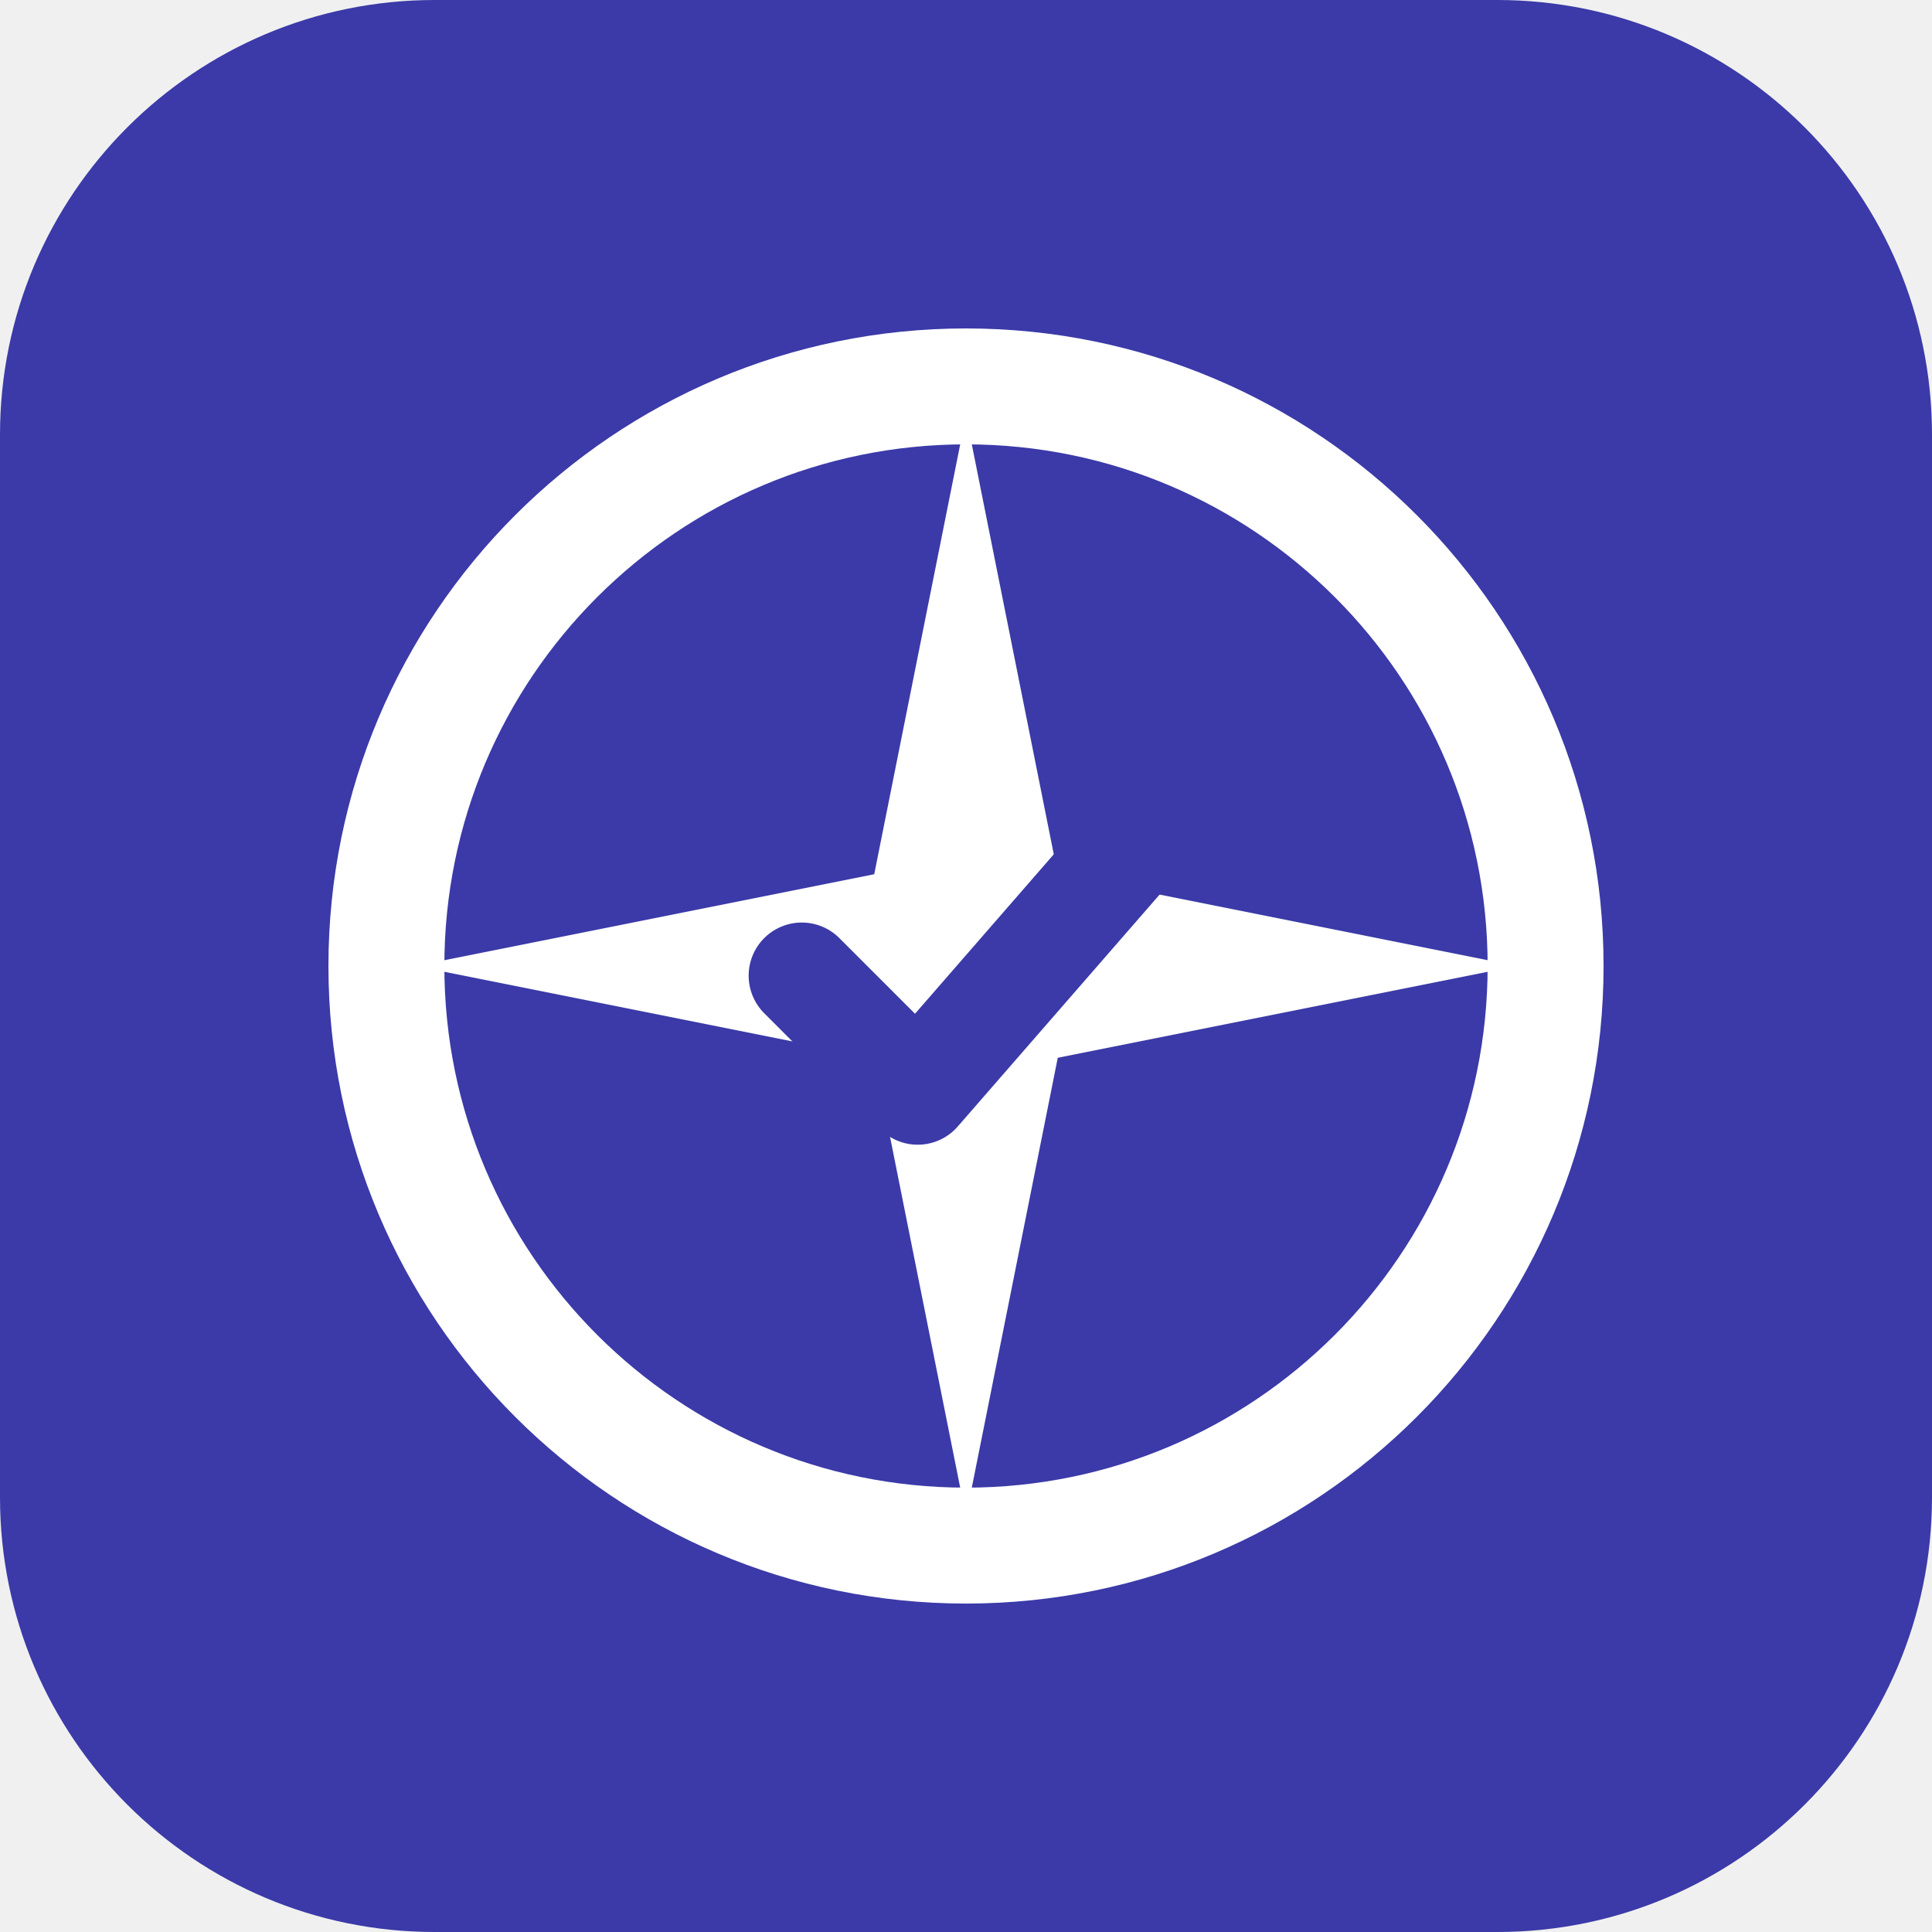
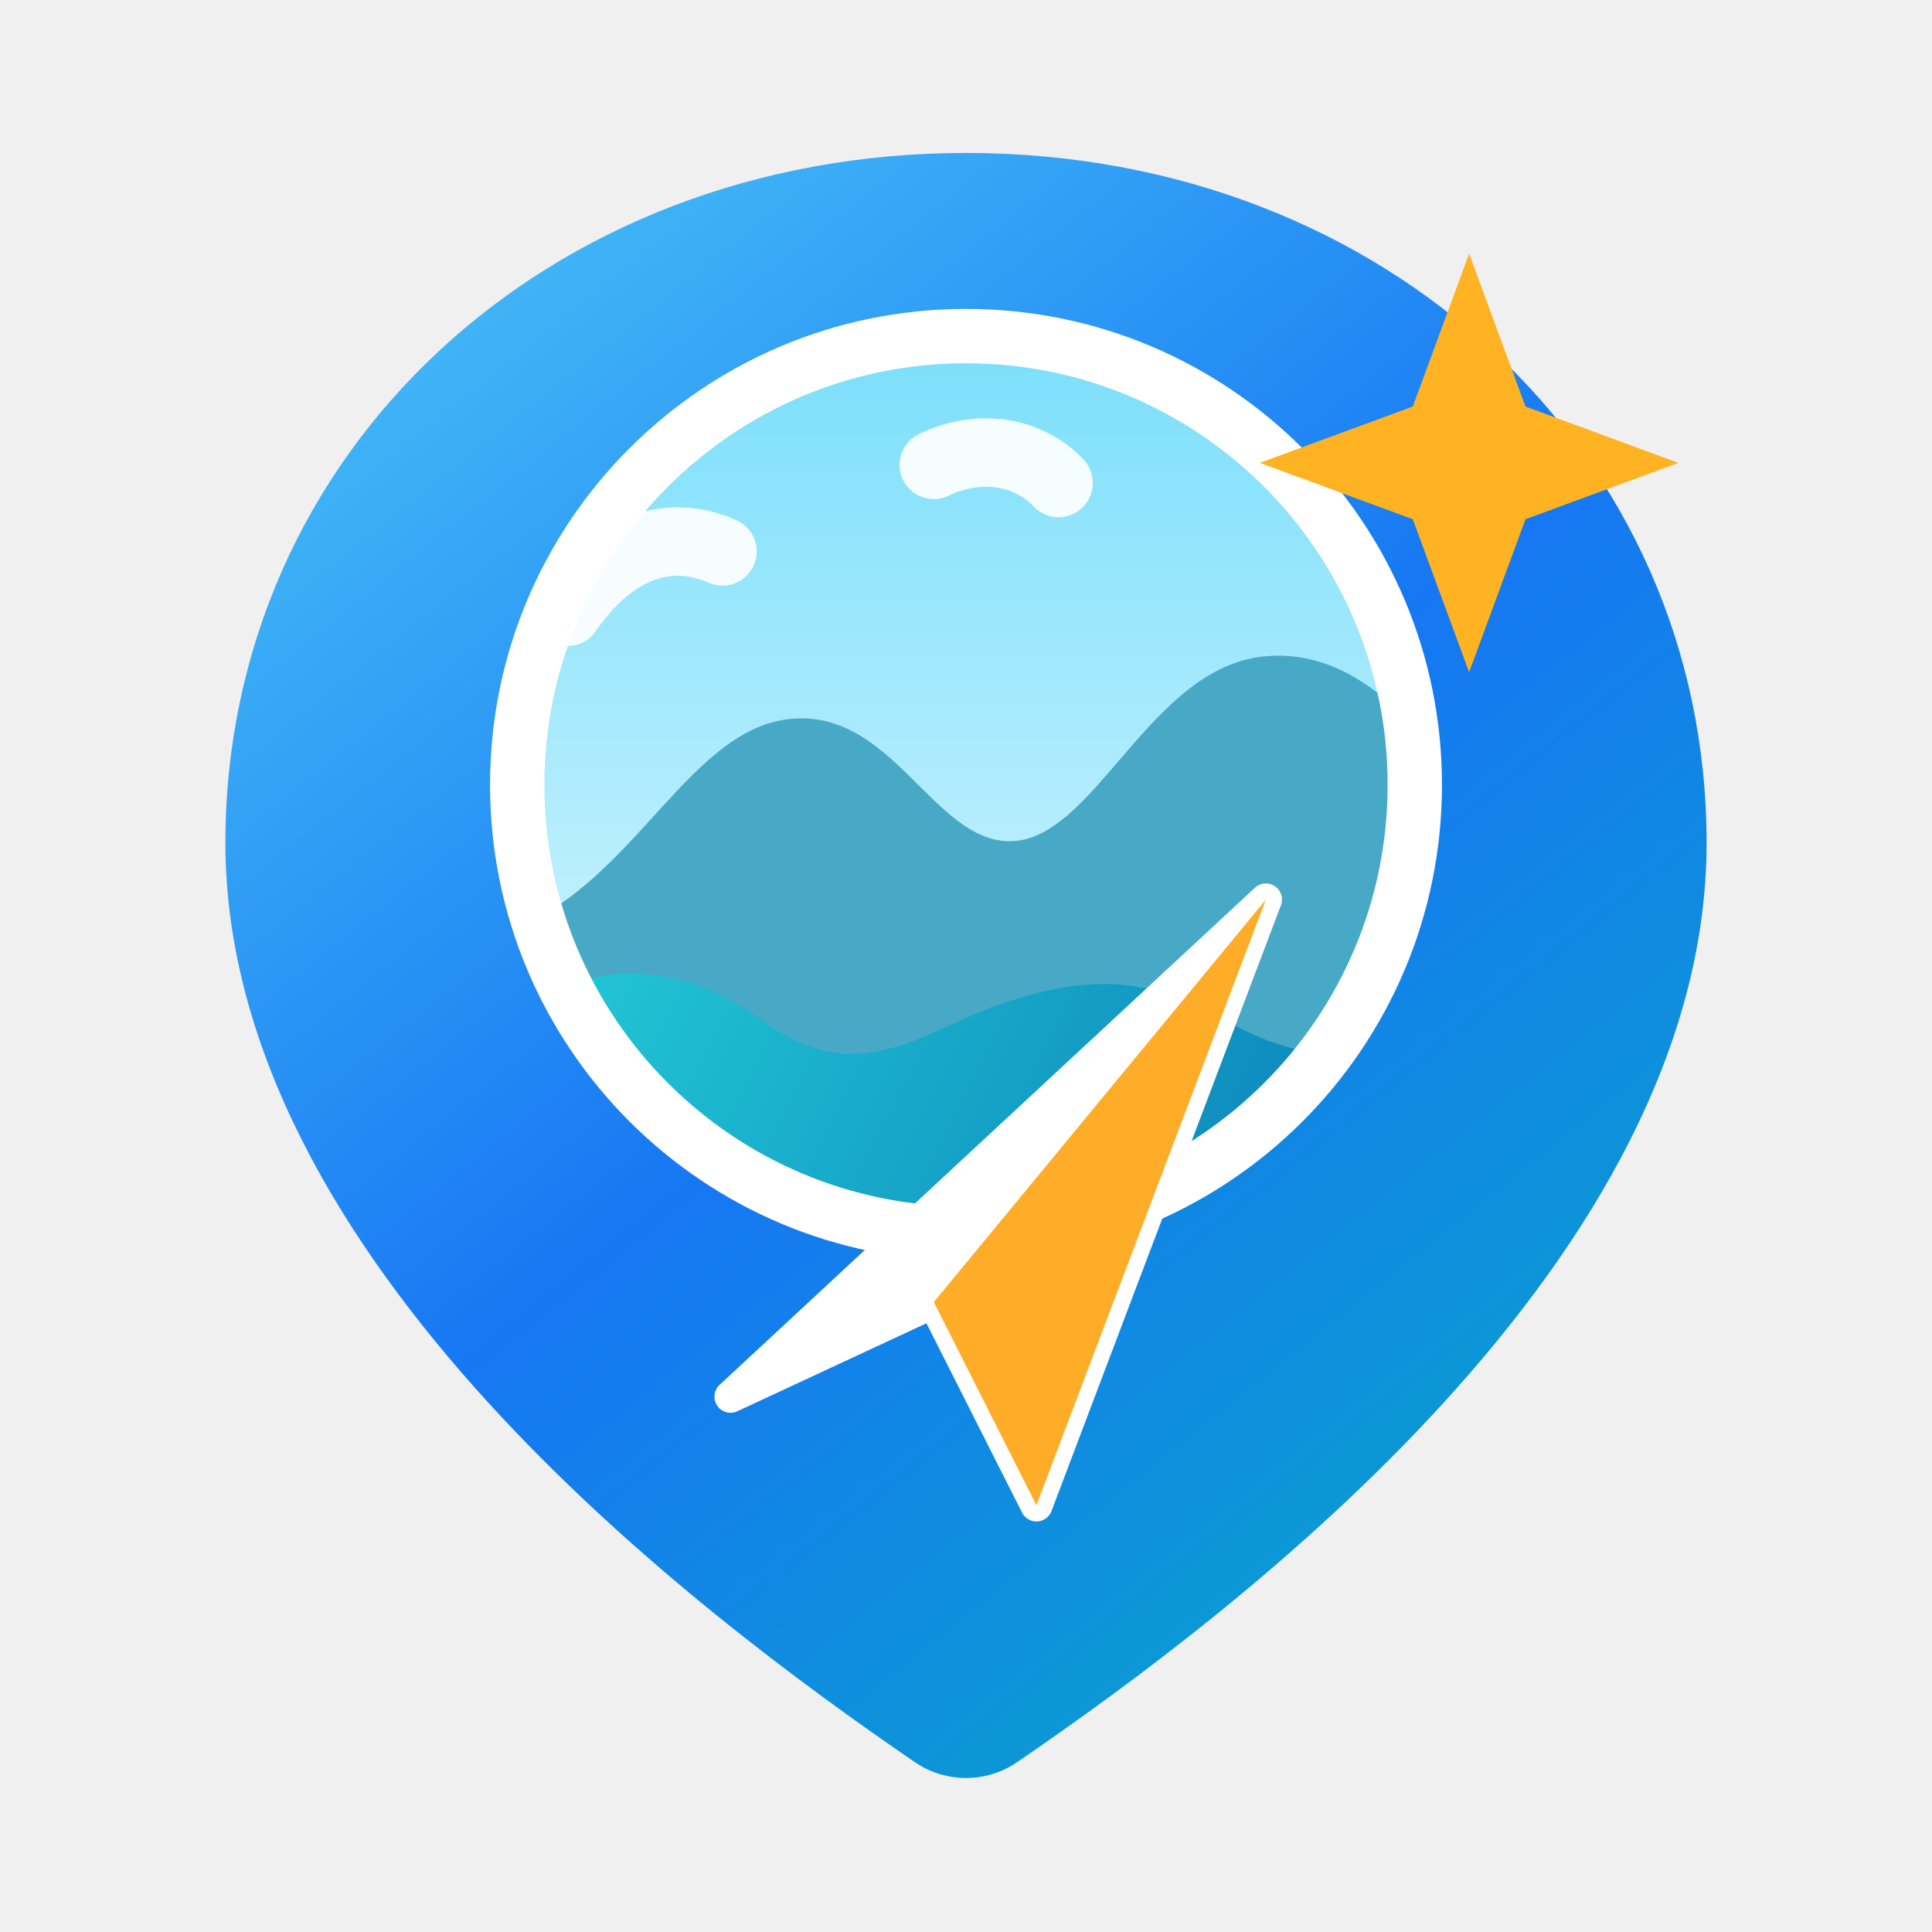
- <svg xmlns="http://www.w3.org/2000/svg" viewBox="0 0 40 40" role="img" aria-label="TourLens">
-   <rect width="40" height="40" rx="9" fill="#3b3aa8" />
-   <circle cx="20" cy="20" r="12" fill="none" stroke="#fff" stroke-width="2.4" />
-   <path d="M20 8.6 21.9 18.1 31.4 20 21.9 21.9 20 31.4 18.1 21.9 8.6 20 18.1 18.1Z" fill="#fff" />
-   <path d="M16.6 20.2 19 22.6 23.7 17.2" fill="none" stroke="#3b3aa8" stroke-width="2.2" stroke-linecap="round" stroke-linejoin="round" />
+ <svg xmlns="http://www.w3.org/2000/svg" viewBox="0 0 48 48" aria-hidden="true">
+   <defs>
+     <linearGradient id="pin" x1="8" y1="4" x2="40" y2="44" gradientUnits="userSpaceOnUse">
+       <stop stop-color="#4bc4f7" />
+       <stop offset=".5" stop-color="#1677f3" />
+       <stop offset="1" stop-color="#06a9c5" />
+     </linearGradient>
+     <linearGradient id="sky" x1="24" y1="8" x2="24" y2="31" gradientUnits="userSpaceOnUse">
+       <stop stop-color="#79defb" />
+       <stop offset="1" stop-color="#e5faff" />
+     </linearGradient>
+     <linearGradient id="water" x1="14" y1="25" x2="34" y2="35" gradientUnits="userSpaceOnUse">
+       <stop stop-color="#21c5d4" />
+       <stop offset="1" stop-color="#087ab7" />
+     </linearGradient>
+     <clipPath id="lens">
+       <circle cx="24" cy="19.5" r="11.15" />
+     </clipPath>
+   </defs>
+   <path d="M24 3.8c-10.45 0-18.4 7.47-18.4 17.14 0 10.33 11.67 19.1 17.1 22.82a2.25 2.25 0 0 0 2.6 0c5.43-3.72 17.1-12.49 17.1-22.82C42.4 11.27 34.45 3.8 24 3.8Z" fill="url(#pin)" />
+   <g clip-path="url(#lens)">
+     <circle cx="24" cy="19.5" r="11.15" fill="url(#sky)" />
+     <path d="M12.7 23.1c3.1-1.15 4.45-5.15 7.1-5.25 2.4-.1 3.4 3 5.25 3.05 2.15.05 3.5-4.4 6.45-4.6 2-.15 3.45 1.45 4.15 2.45v8.05H12.7Z" fill="#48a9c6" />
+     <path d="M12.7 25.15c2.15-1.4 4.3-1.2 6.15.15 2.3 1.7 3.75.55 5.6-.2 2.7-1.05 4.3-.75 6.1.3 1.8 1.05 3.65 1 5.1.2v8.2H12.7Z" fill="url(#water)" />
+     <path d="M14.1 15.2c1.1-1.6 2.5-2.1 3.85-1.5m5.25-2.15c1.25-.6 2.45-.25 3.1.45" fill="none" stroke="#fff" stroke-linecap="round" stroke-width="1.7" opacity=".92" />
+   </g>
+   <circle cx="24" cy="19.5" r="11.15" fill="none" stroke="#fff" stroke-width="1.35" />
+   <path d="m18.15 34.7 13.3-12.35-5.7 15.05-2.55-5.05-5.05 2.35Z" fill="#fff" stroke="#fff" stroke-linejoin="round" stroke-width=".8" />
+   <path d="m23.2 32.35 8.25-10-5.7 15.05-2.55-5.05Z" fill="#ffad28" />
+   <path d="m36.5 6.3 1.4 3.8 3.8 1.4-3.8 1.4-1.4 3.8-1.4-3.8-3.8-1.4 3.8-1.4 1.4-3.8Z" fill="#ffb323" />
</svg>
